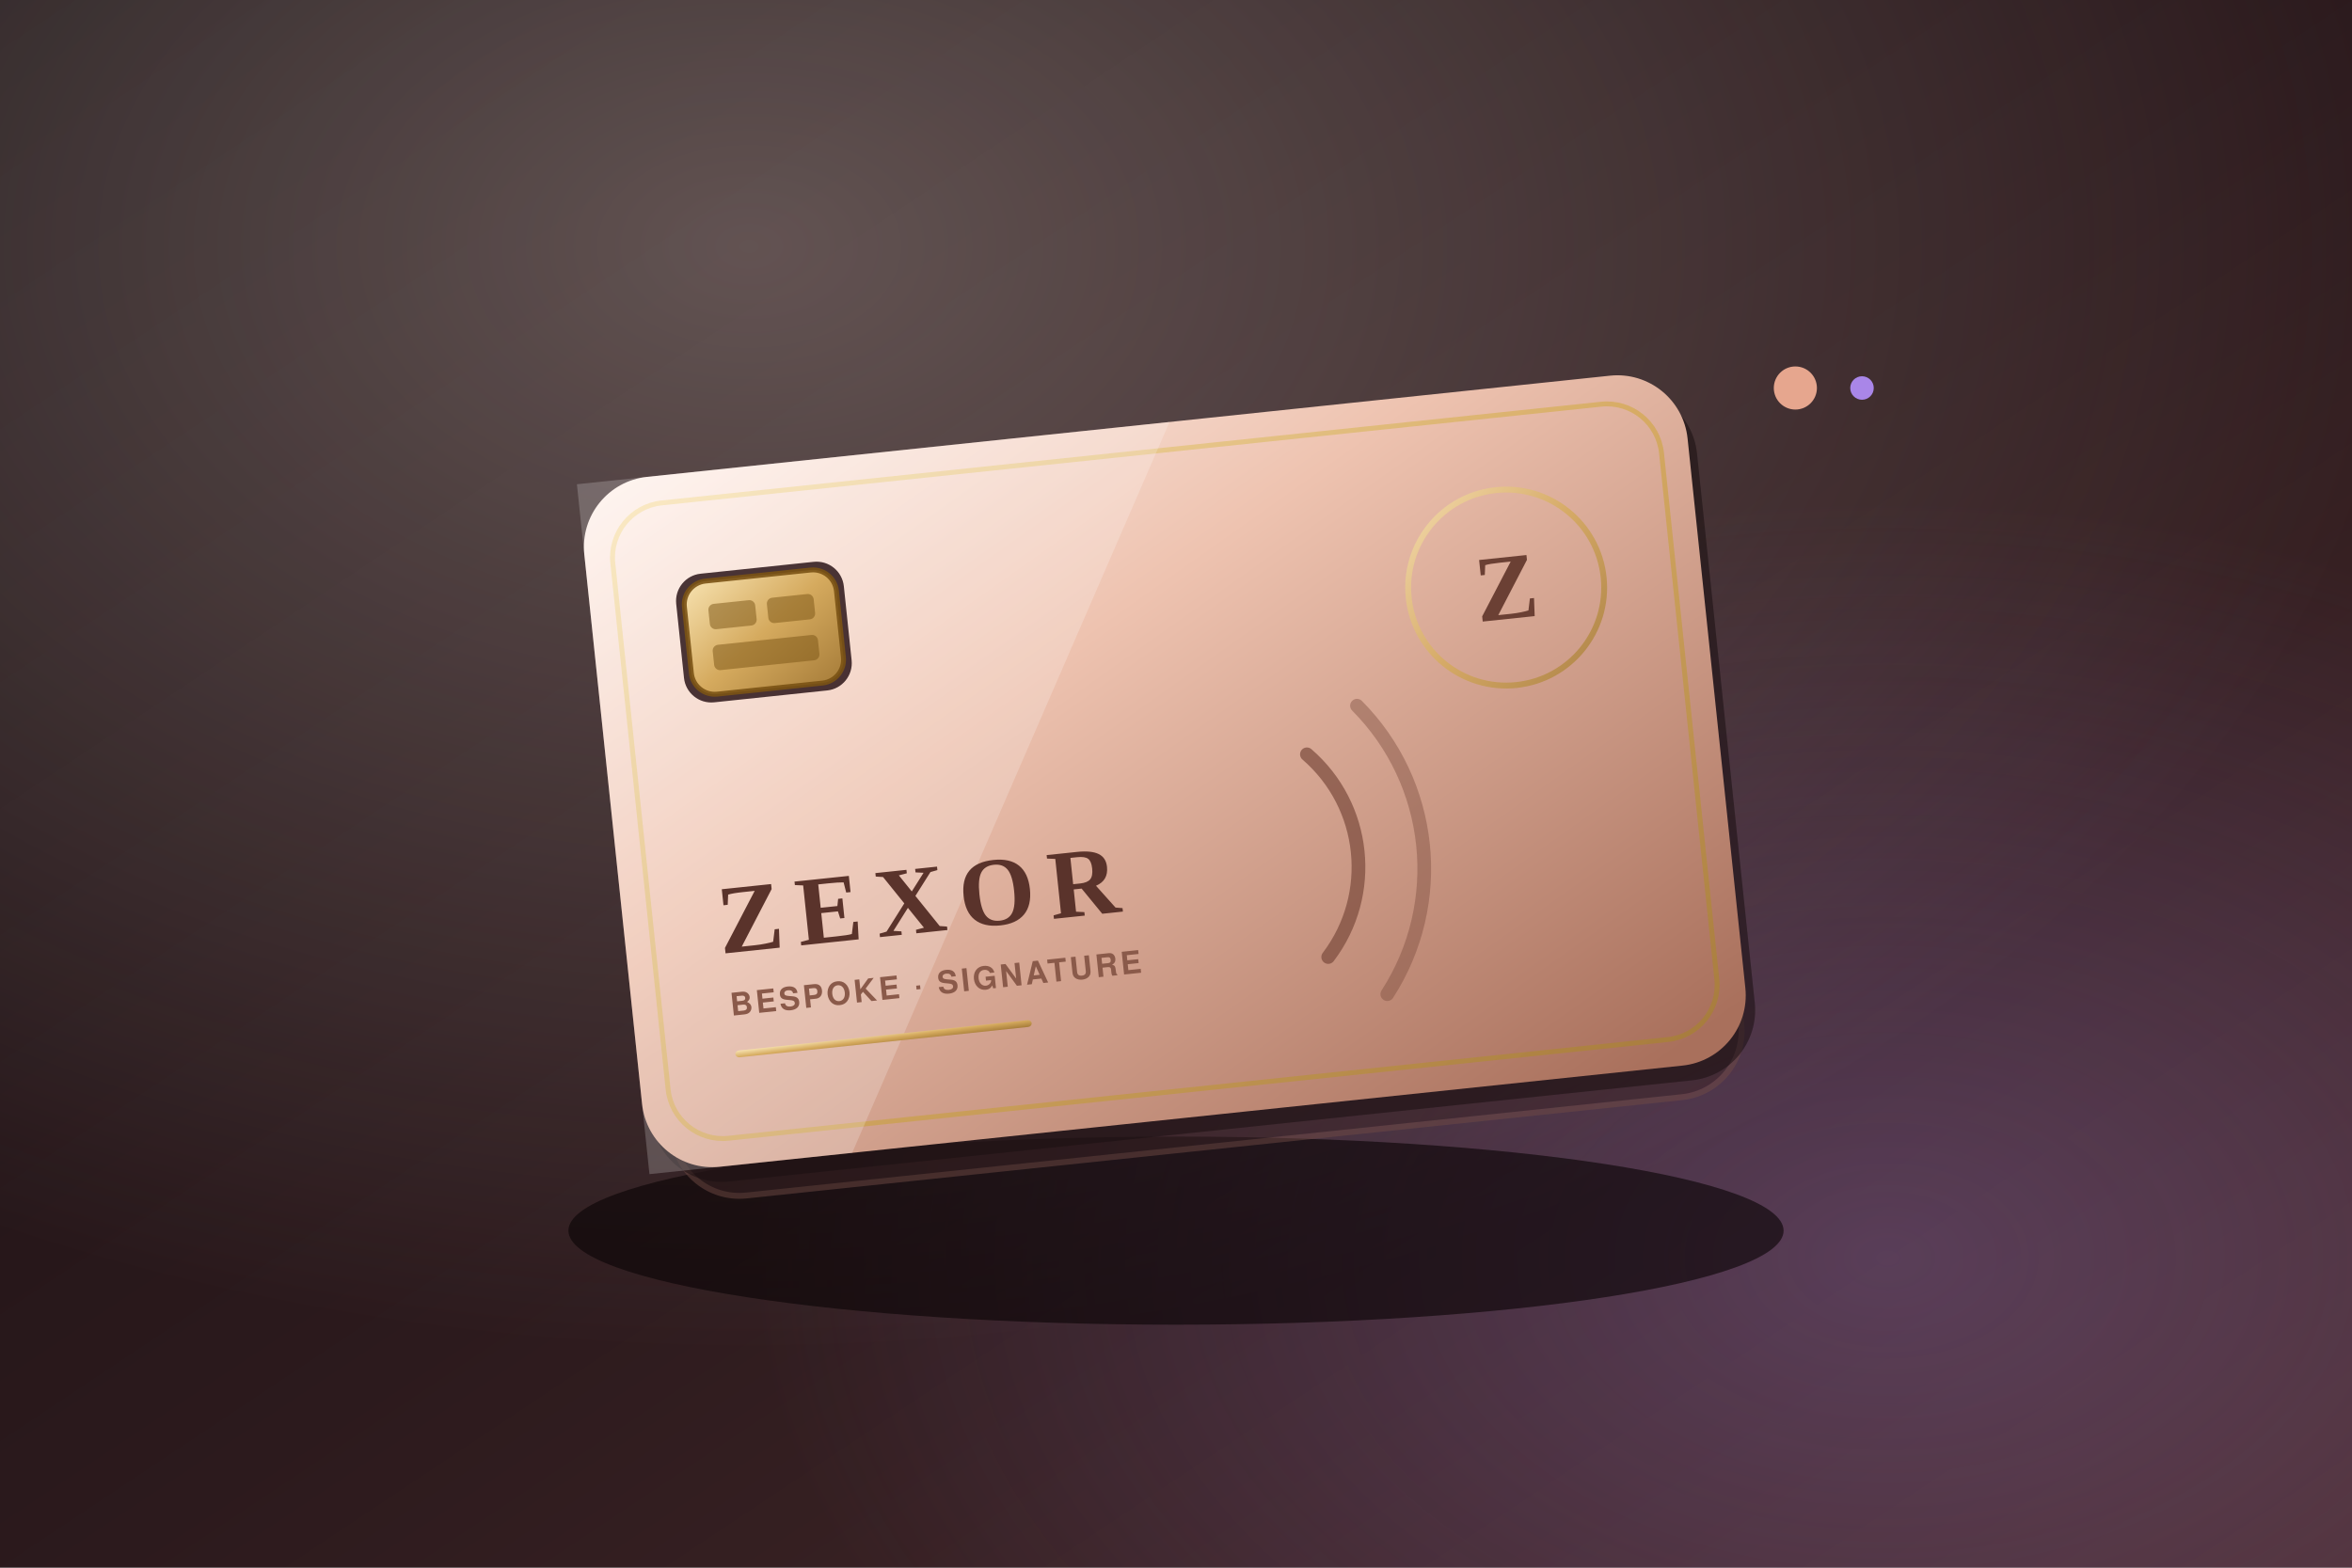
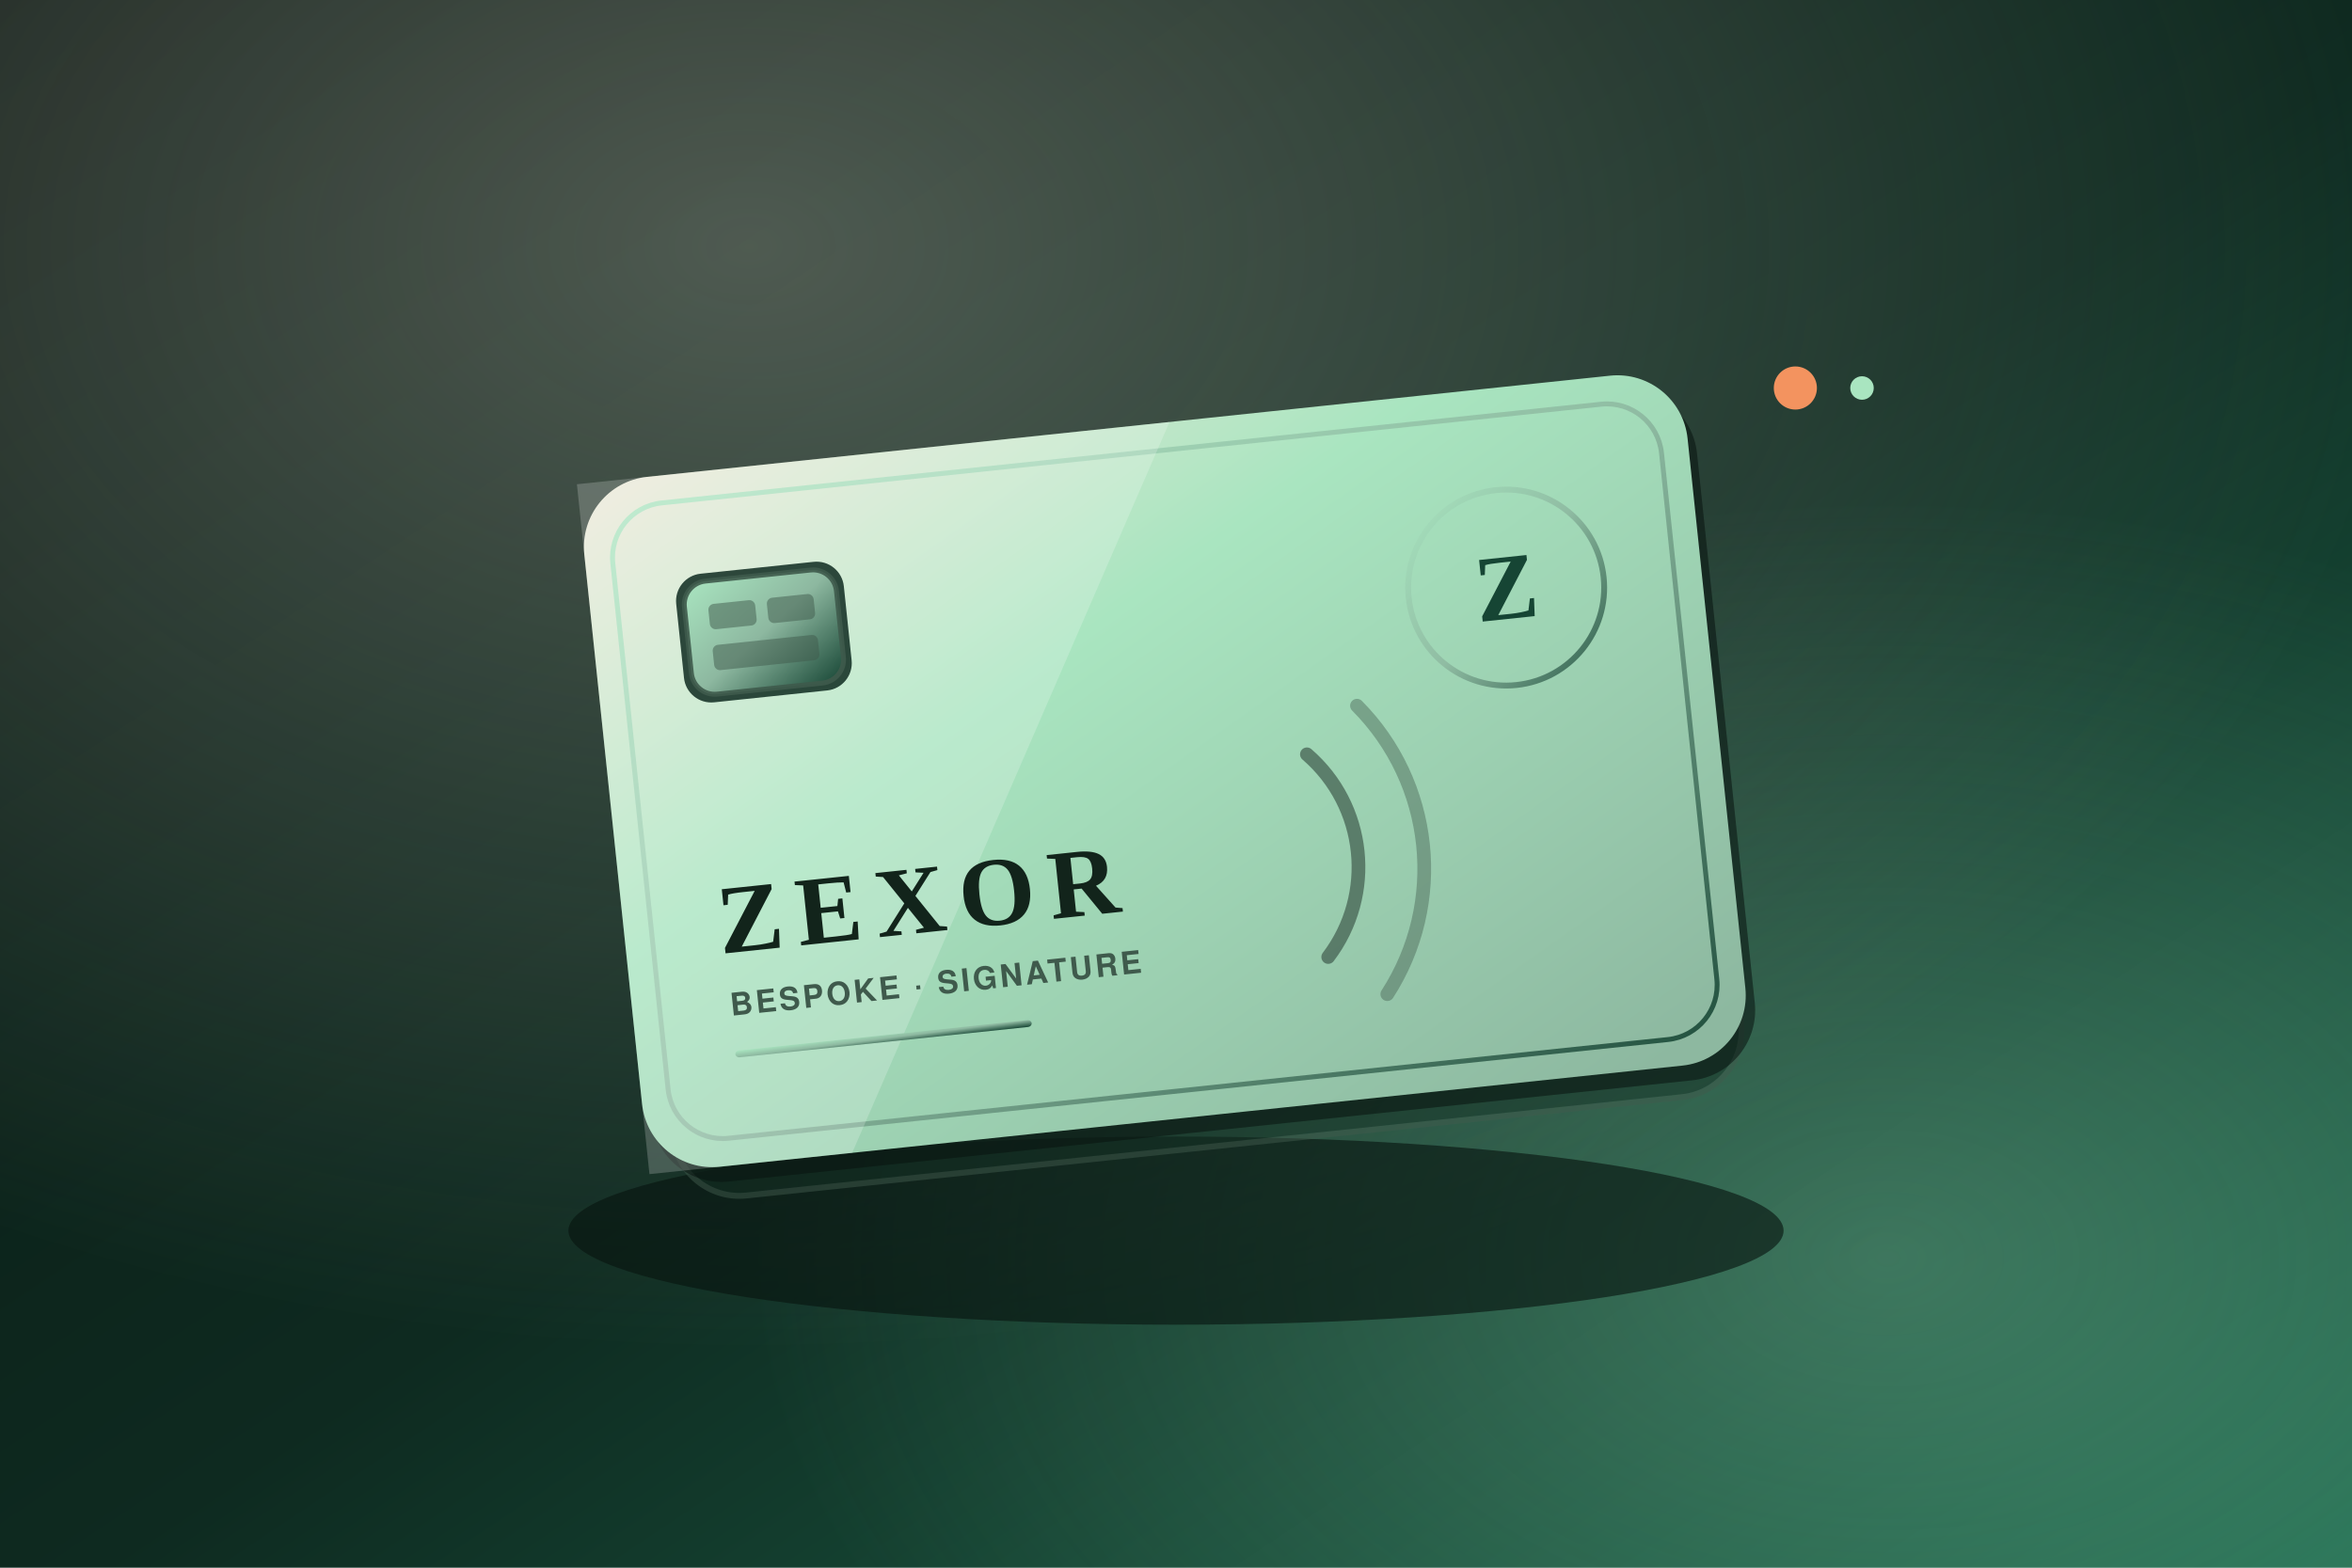
<svg xmlns="http://www.w3.org/2000/svg" viewBox="0 0 1200 800" preserveAspectRatio="xMidYMid slice" role="img" aria-label="ZEXOR Bespoke Signature NFC card">
  <defs>
    <linearGradient id="b-bg" x1="0" y1="0" x2="1" y2="1">
-       <stop offset="0%" stop-color="#150d10" />
-       <stop offset="52%" stop-color="#2c1a1d" />
-       <stop offset="100%" stop-color="#4a2c2c" />
+       <stop offset="0%" stop-color="#07130E" />
+       <stop offset="52%" stop-color="#0E2A20" />
+       <stop offset="100%" stop-color="#1F6B4F" />
    </linearGradient>
    <radialGradient id="b-key" cx="32%" cy="16%" r="70%">
-       <stop offset="0%" stop-color="#ffe9df" stop-opacity="0.3" />
-       <stop offset="100%" stop-color="#ffe9df" stop-opacity="0" />
+       <stop offset="0%" stop-color="#EFE9DA" stop-opacity="0.3" />
+       <stop offset="100%" stop-color="#EFE9DA" stop-opacity="0" />
    </radialGradient>
    <radialGradient id="b-rim" cx="80%" cy="80%" r="48%">
-       <stop offset="0%" stop-color="#a986e8" stop-opacity="0.26" />
-       <stop offset="100%" stop-color="#a986e8" stop-opacity="0" />
+       <stop offset="0%" stop-color="#A9E5C0" stop-opacity="0.26" />
+       <stop offset="100%" stop-color="#A9E5C0" stop-opacity="0" />
    </radialGradient>
    <linearGradient id="b-card" x1="0" y1="0" x2="0.9" y2="1">
-       <stop offset="0%" stop-color="#fff4ef" />
-       <stop offset="38%" stop-color="#eec3b0" />
-       <stop offset="100%" stop-color="#a9705c" />
+       <stop offset="0%" stop-color="#EFE9DA" />
+       <stop offset="38%" stop-color="#A9E5C0" />
+       <stop offset="100%" stop-color="#8DB8A0" />
    </linearGradient>
-     <linearGradient id="b-gold" x1="0" y1="0" x2="1" y2="1">
-       <stop offset="0%" stop-color="#f7e2b0" />
-       <stop offset="50%" stop-color="#d5aa5e" />
-       <stop offset="100%" stop-color="#a67c39" />
+     <linearGradient id="b-rim-light" x1="0" y1="0" x2="1" y2="1">
+       <stop offset="0%" stop-color="#A9E5C0" />
+       <stop offset="50%" stop-color="#8DB8A0" />
+       <stop offset="100%" stop-color="#164534" />
    </linearGradient>
  </defs>
  <rect width="1200" height="800" fill="url(#b-bg)" />
  <rect width="1200" height="800" fill="url(#b-key)" />
  <rect width="1200" height="800" fill="url(#b-rim)" />
-   <ellipse cx="600" cy="628" rx="310" ry="48" fill="#0a0405" opacity="0.62" />
+   <ellipse cx="600" cy="628" rx="310" ry="48" fill="#07130E" opacity="0.62" />
  <g transform="rotate(-6 600 400)" opacity="0.5">
-     <rect x="326" y="244" width="548" height="342" rx="34" fill="#3a2224" />
-     <rect x="326" y="244" width="548" height="342" rx="34" fill="none" stroke="#6f4a44" stroke-width="3" />
+     <rect x="326" y="244" width="548" height="342" rx="34" fill="#143024" />
+     <rect x="326" y="244" width="548" height="342" rx="34" fill="none" stroke="#3F5A4C" stroke-width="3" />
  </g>
  <g transform="rotate(-6 600 400)">
-     <rect x="316" y="224" width="566" height="354" rx="36" fill="#1a0f11" opacity="0.55" />
+     <rect x="316" y="224" width="566" height="354" rx="36" fill="#07130E" opacity="0.55" />
    <rect x="312" y="216" width="566" height="354" rx="36" fill="url(#b-card)" />
-     <rect x="326" y="230" width="538" height="326" rx="28" fill="none" stroke="url(#b-gold)" stroke-width="2.5" stroke-opacity="0.9" />
-     <path d="M312 216 L616 216 L416 570 L312 570 Z" fill="#ffffff" opacity="0.2" />
-     <rect x="356" y="268" width="86" height="66" rx="14" fill="#2a1417" opacity="0.85" />
-     <rect x="360" y="272" width="78" height="58" rx="12" fill="url(#b-gold)" />
-     <rect x="360" y="272" width="78" height="58" rx="12" fill="none" stroke="#7a5314" stroke-opacity="0.9" stroke-width="2.5" />
-     <g fill="#7a5314" opacity="0.5">
+     <rect x="326" y="230" width="538" height="326" rx="28" fill="none" stroke="url(#b-rim-light)" stroke-width="2.5" stroke-opacity="0.9" />
+     <path d="M312 216 L616 216 L416 570 L312 570 Z" fill="#FFFFFF" opacity="0.2" />
+     <rect x="356" y="268" width="86" height="66" rx="14" fill="#0E2A20" opacity="0.85" />
+     <rect x="360" y="272" width="78" height="58" rx="12" fill="url(#b-rim-light)" />
+     <rect x="360" y="272" width="78" height="58" rx="12" fill="none" stroke="#3F5A4C" stroke-opacity="0.9" stroke-width="2.5" />
+     <g fill="#3F5A4C" opacity="0.5">
      <rect x="372" y="284" width="24" height="13" rx="3" />
      <rect x="402" y="284" width="24" height="13" rx="3" />
      <rect x="372" y="305" width="54" height="13" rx="3" />
    </g>
-     <circle cx="778" cy="318" r="50" fill="none" stroke="url(#b-gold)" stroke-width="3" stroke-opacity="0.85" />
-     <text x="778" y="334" text-anchor="middle" font-family="Georgia, 'Times New Roman', serif" font-size="48" font-weight="700" fill="#6b4034">Z</text>
-     <g fill="none" stroke="#7a4a3c" stroke-linecap="round" stroke-width="7" opacity="0.7">
+     <circle cx="778" cy="318" r="50" fill="none" stroke="url(#b-rim-light)" stroke-width="3" stroke-opacity="0.85" />
+     <text x="778" y="334" text-anchor="middle" font-family="Georgia, 'Times New Roman', serif" font-size="48" font-weight="700" fill="#164534">Z</text>
+     <g fill="none" stroke="#3F5A4C" stroke-linecap="round" stroke-width="7" opacity="0.7">
      <path d="M668 392 a76 76 0 0 1 0 104" />
      <path d="M696 370 a118 118 0 0 1 0 148" opacity="0.6" />
    </g>
-     <text x="360" y="462" font-family="Georgia, 'Times New Roman', serif" font-size="50" font-weight="700" letter-spacing="7" fill="#5a332b">ZEXOR</text>
-     <text x="362" y="494" font-family="Helvetica, Arial, sans-serif" font-size="16" font-weight="700" letter-spacing="1.5" fill="#8a5a4a">BESPOKE · SIGNATURE</text>
-     <rect x="362" y="512" width="152" height="3.5" rx="2" fill="url(#b-gold)" />
+     <text x="360" y="462" font-family="Georgia, 'Times New Roman', serif" font-size="50" font-weight="700" letter-spacing="7" fill="#12241B">ZEXOR</text>
+     <text x="362" y="494" font-family="Helvetica, Arial, sans-serif" font-size="16" font-weight="700" letter-spacing="1.5" fill="#3F5A4C">BESPOKE · SIGNATURE</text>
+     <rect x="362" y="512" width="152" height="3.5" rx="2" fill="url(#b-rim-light)" />
  </g>
-   <circle cx="916" cy="198" r="11" fill="#e6a68e" />
-   <circle cx="950" cy="198" r="6" fill="#a986e8" />
+   <circle cx="916" cy="198" r="11" fill="#F3935F" />
+   <circle cx="950" cy="198" r="6" fill="#A9E5C0" />
</svg>
